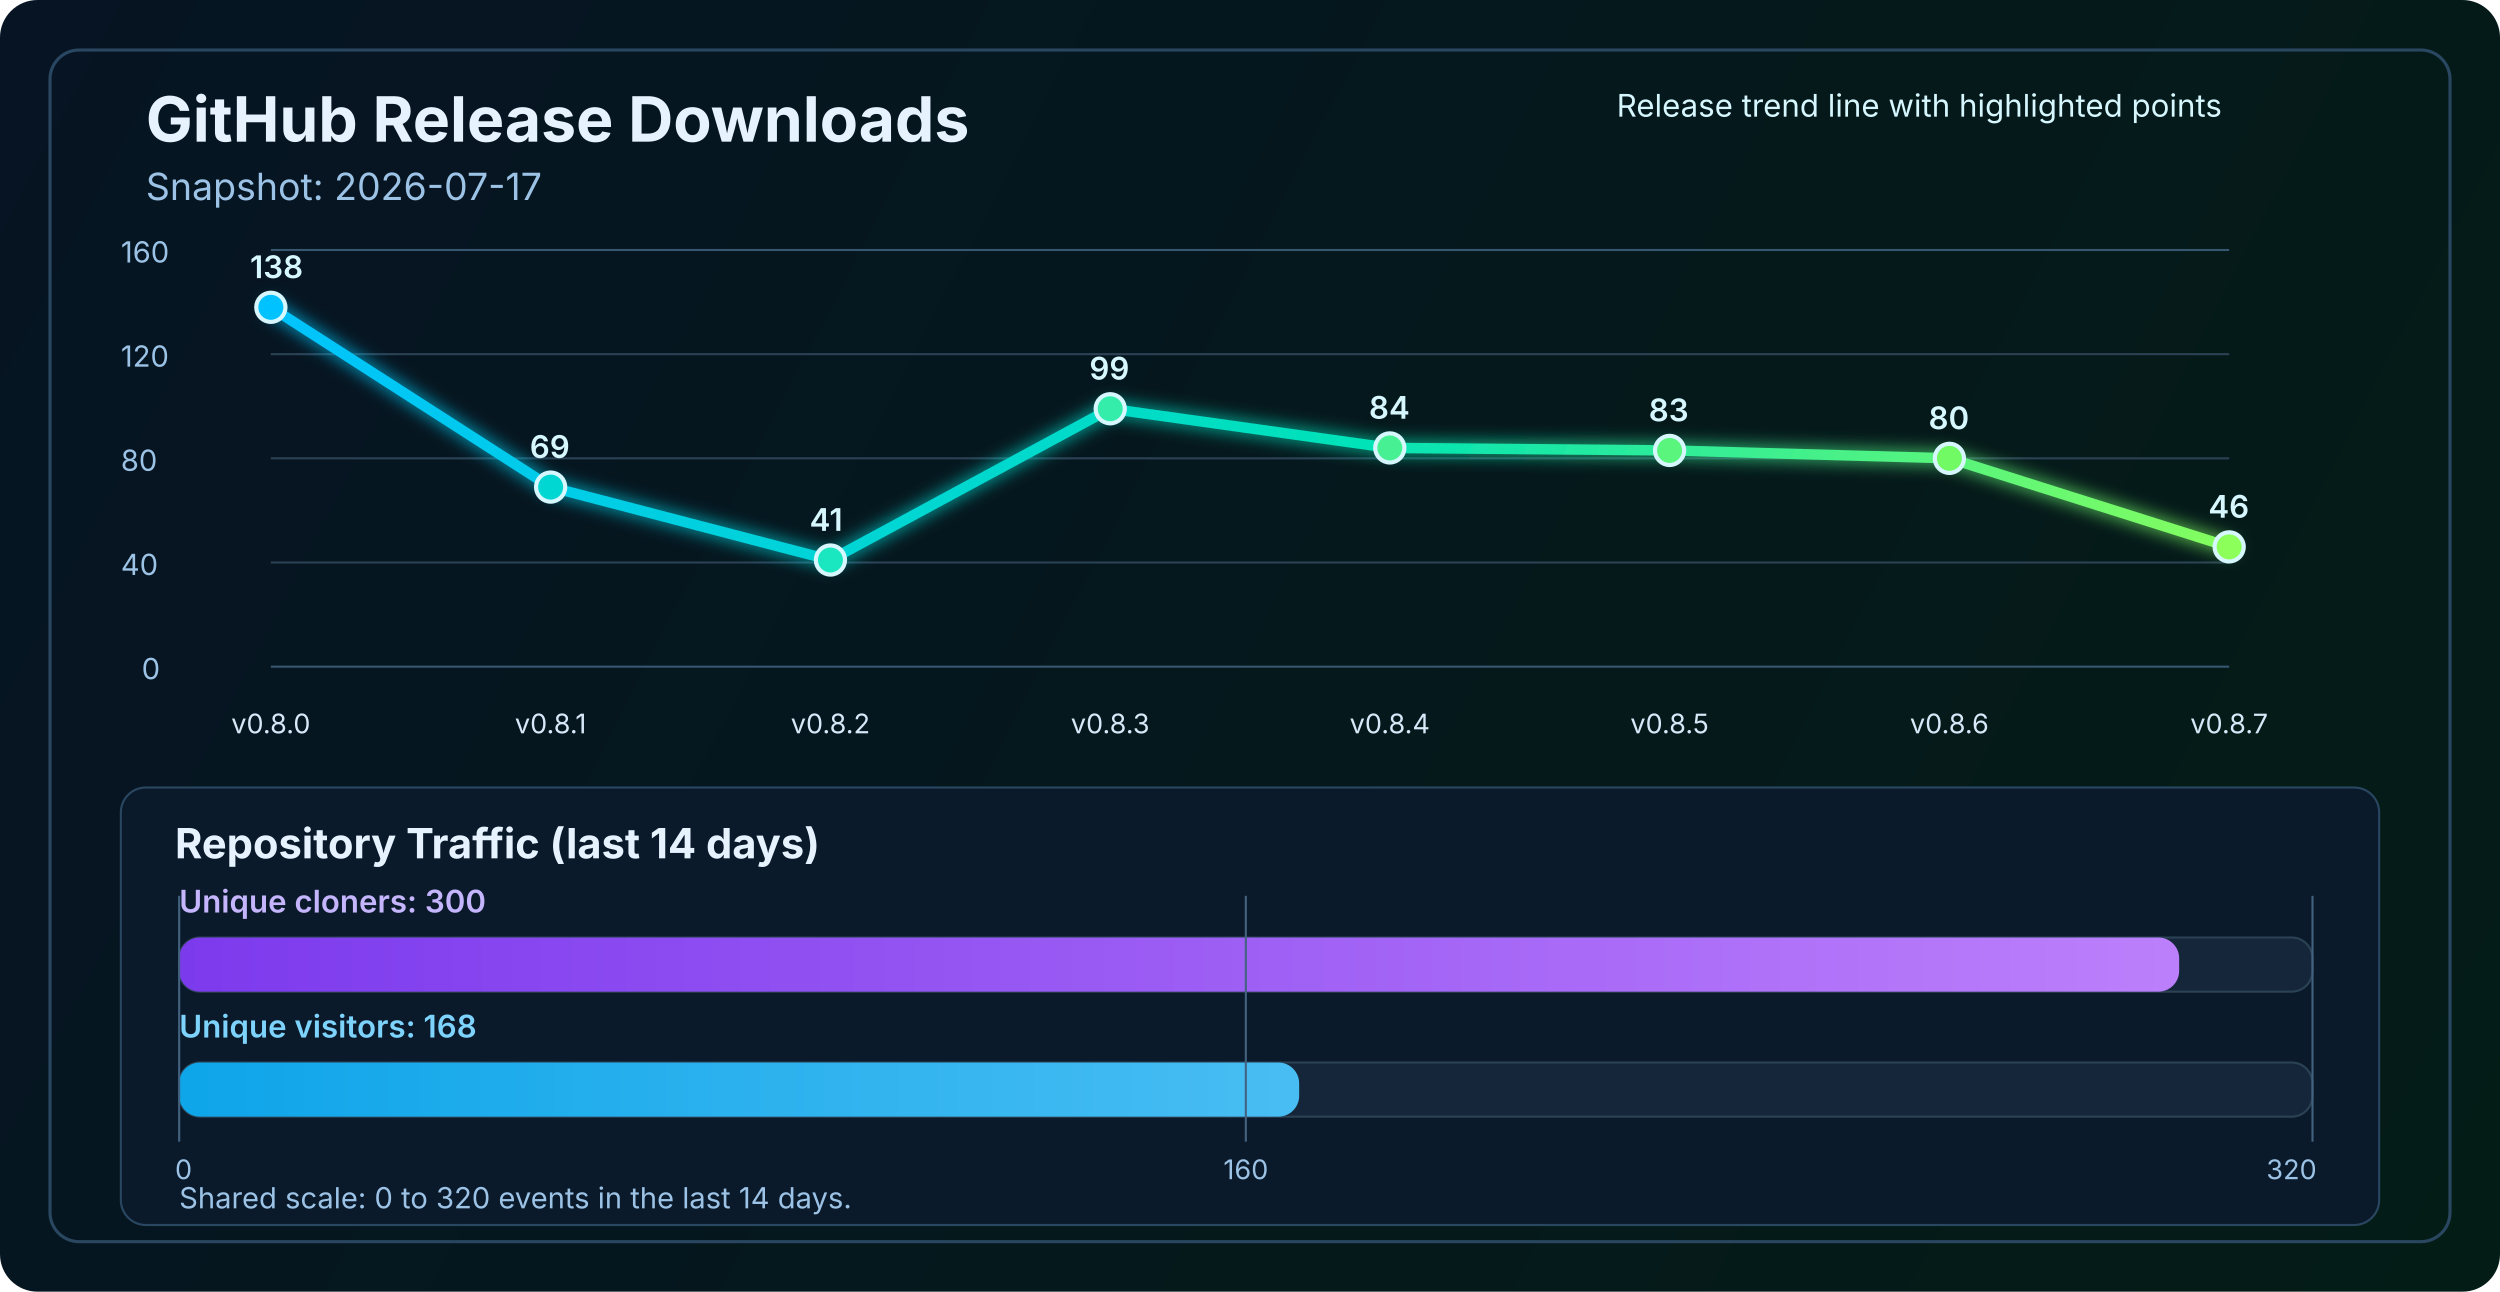
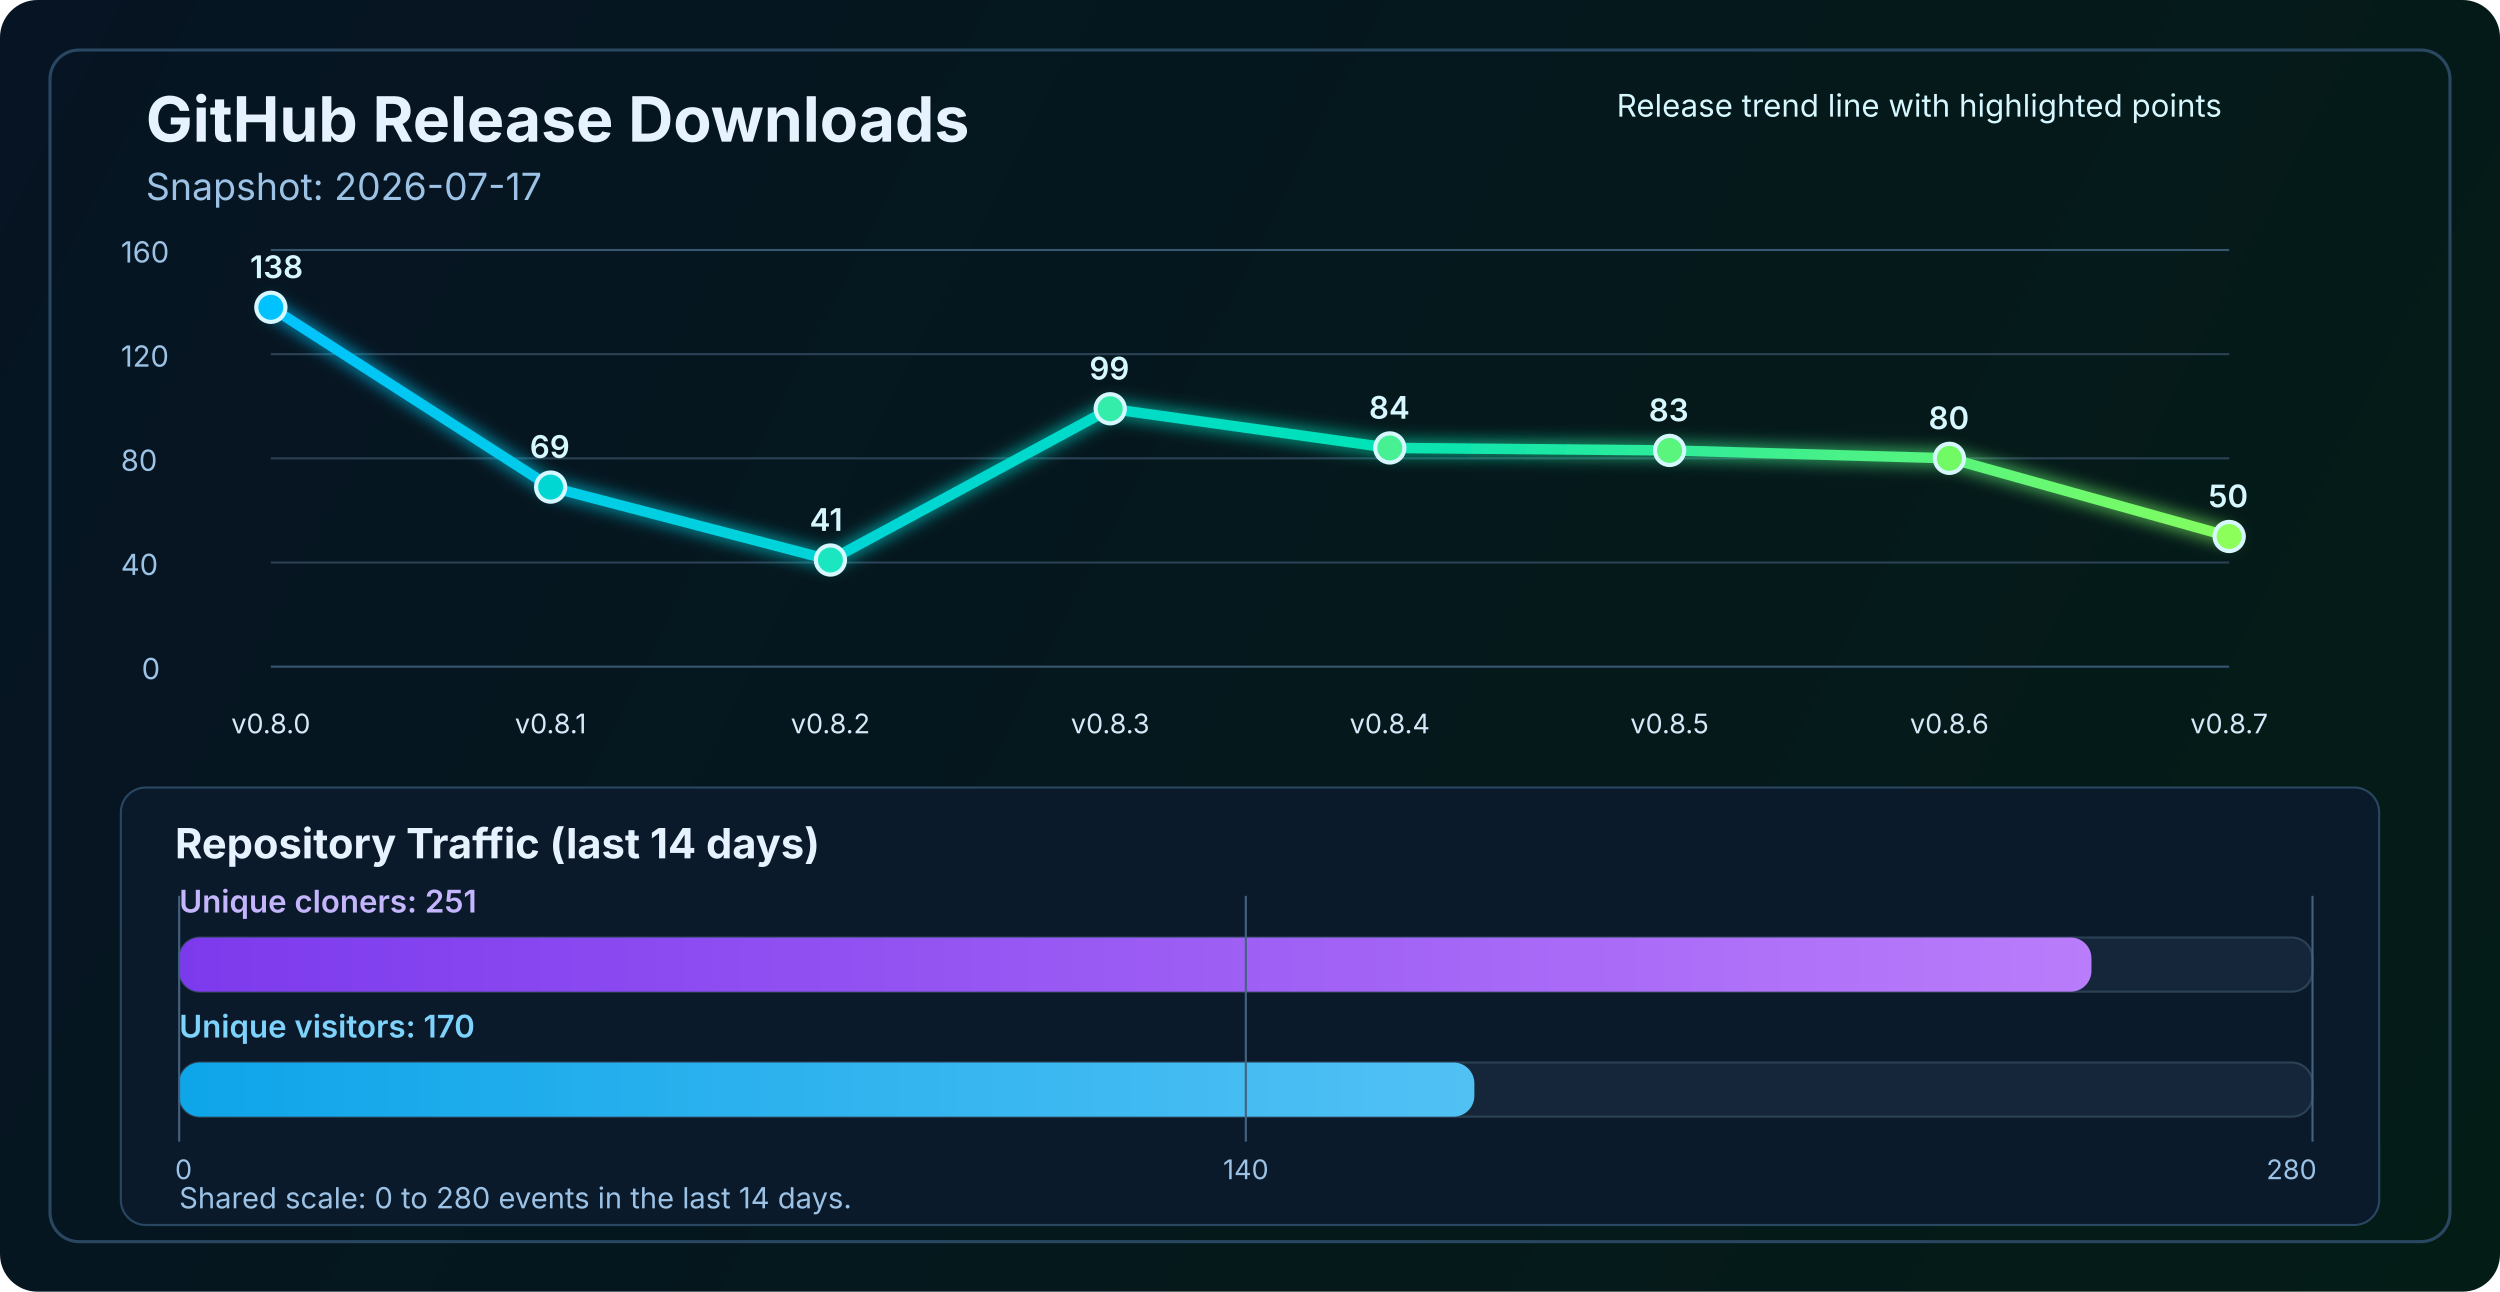
<svg xmlns="http://www.w3.org/2000/svg" width="1200" height="620" viewBox="0 0 1200 620" fill="none" role="img" aria-labelledby="title desc">
  <defs>
    <linearGradient id="bg" x1="0" y1="0" x2="1200" y2="620" gradientUnits="userSpaceOnUse">
      <stop stop-color="#061423" />
      <stop offset="1" stop-color="#041C16" />
    </linearGradient>
    <linearGradient id="line" x1="130" y1="86" x2="1070" y2="340" gradientUnits="userSpaceOnUse">
      <stop stop-color="#00C2FF" />
      <stop offset="0.55" stop-color="#00E2B8" />
      <stop offset="1" stop-color="#8CFF5A" />
    </linearGradient>
    <linearGradient id="cloneFill" x1="86" y1="450" x2="1110" y2="450" gradientUnits="userSpaceOnUse">
      <stop stop-color="#7C3AED" />
      <stop offset="1" stop-color="#C084FC" />
    </linearGradient>
    <linearGradient id="viewFill" x1="86" y1="482" x2="1110" y2="482" gradientUnits="userSpaceOnUse">
      <stop stop-color="#0EA5E9" />
      <stop offset="1" stop-color="#7DD3FC" />
    </linearGradient>
    <filter id="glow" x="-50%" y="-50%" width="200%" height="200%">
      <feGaussianBlur stdDeviation="4" result="blur" />
      <feMerge>
        <feMergeNode in="blur" />
        <feMergeNode in="SourceGraphic" />
      </feMerge>
    </filter>
  </defs>
  <rect width="1200" height="620" rx="18" fill="url(#bg)" />
  <rect x="24" y="24" width="1152" height="572" rx="14" stroke="#2A4762" stroke-width="1.5" />
  <text x="70" y="68" fill="#E6F3FF" font-size="30" font-family="SF Pro Display, -apple-system, BlinkMacSystemFont, Segoe UI, sans-serif" font-weight="700">GitHub Release Downloads</text>
  <text x="70" y="96" fill="#9CC3E6" font-size="18" font-family="SF Pro Text, -apple-system, BlinkMacSystemFont, Segoe UI, sans-serif">Snapshot: 2026-07-17</text>
  <line x1="130" y1="320.0" x2="1070" y2="320.0" stroke="#37566F" stroke-width="1" />
  <line x1="130" y1="270.0" x2="1070" y2="270.0" stroke="#2B4255" stroke-width="1" />
  <line x1="130" y1="220.0" x2="1070" y2="220.0" stroke="#2B4255" stroke-width="1" />
  <line x1="130" y1="170.0" x2="1070" y2="170.0" stroke="#2B4255" stroke-width="1" />
  <line x1="130" y1="120.0" x2="1070" y2="120.0" stroke="#37566F" stroke-width="1" />
  <text x="68" y="326.0" fill="#9CC3E6" font-size="14" font-family="SF Pro Text, -apple-system, BlinkMacSystemFont, Segoe UI, sans-serif">0</text>
  <text x="58" y="276.0" fill="#9CC3E6" font-size="14" font-family="SF Pro Text, -apple-system, BlinkMacSystemFont, Segoe UI, sans-serif">40</text>
  <text x="58" y="226.0" fill="#9CC3E6" font-size="14" font-family="SF Pro Text, -apple-system, BlinkMacSystemFont, Segoe UI, sans-serif">80</text>
  <text x="58" y="176.0" fill="#9CC3E6" font-size="14" font-family="SF Pro Text, -apple-system, BlinkMacSystemFont, Segoe UI, sans-serif">120</text>
  <text x="58" y="126.0" fill="#9CC3E6" font-size="14" font-family="SF Pro Text, -apple-system, BlinkMacSystemFont, Segoe UI, sans-serif">160</text>
-   <polyline points="130.0,147.5 264.3,233.8 398.6,268.8 532.9,196.2 667.1,215.0 801.4,216.2 935.7,220.0 1070.0,262.5" fill="none" stroke="url(#line)" stroke-width="5" stroke-linecap="round" stroke-linejoin="round" filter="url(#glow)" />
+   <polyline points="130.0,147.5 264.3,233.8 398.6,268.8 532.9,196.2 667.1,215.0 801.4,216.2 935.7,220.0 1070.0,257.5" fill="none" stroke="url(#line)" stroke-width="5" stroke-linecap="round" stroke-linejoin="round" filter="url(#glow)" />
  <circle cx="130.0" cy="147.5" r="7" fill="#00C2FF" stroke="#D7F7FF" stroke-width="2" />
  <circle cx="264.3" cy="233.8" r="7" fill="#00D7D2" stroke="#D7F7FF" stroke-width="2" />
  <circle cx="398.6" cy="268.8" r="7" fill="#1AE7C0" stroke="#D7F7FF" stroke-width="2" />
  <circle cx="532.9" cy="196.2" r="7" fill="#34EDAA" stroke="#D7F7FF" stroke-width="2" />
  <circle cx="667.1" cy="215.0" r="7" fill="#47F193" stroke="#D7F7FF" stroke-width="2" />
  <circle cx="801.4" cy="216.2" r="7" fill="#5AF57D" stroke="#D7F7FF" stroke-width="2" />
  <circle cx="935.7" cy="220.0" r="7" fill="#72FA64" stroke="#D7F7FF" stroke-width="2" />
-   <circle cx="1070.0" cy="262.5" r="7" fill="#8CFF5A" stroke="#D7F7FF" stroke-width="2" />
+   <circle cx="1070.0" cy="257.5" r="7" fill="#8CFF5A" stroke="#D7F7FF" stroke-width="2" />
  <text x="130.0" y="352" text-anchor="middle" fill="#D7E8F8" font-size="13" font-family="SF Pro Text, -apple-system, BlinkMacSystemFont, Segoe UI, sans-serif">v0.8.0</text>
  <text x="264.3" y="352" text-anchor="middle" fill="#D7E8F8" font-size="13" font-family="SF Pro Text, -apple-system, BlinkMacSystemFont, Segoe UI, sans-serif">v0.8.1</text>
  <text x="398.6" y="352" text-anchor="middle" fill="#D7E8F8" font-size="13" font-family="SF Pro Text, -apple-system, BlinkMacSystemFont, Segoe UI, sans-serif">v0.8.2</text>
  <text x="532.9" y="352" text-anchor="middle" fill="#D7E8F8" font-size="13" font-family="SF Pro Text, -apple-system, BlinkMacSystemFont, Segoe UI, sans-serif">v0.8.3</text>
  <text x="667.1" y="352" text-anchor="middle" fill="#D7E8F8" font-size="13" font-family="SF Pro Text, -apple-system, BlinkMacSystemFont, Segoe UI, sans-serif">v0.8.4</text>
  <text x="801.4" y="352" text-anchor="middle" fill="#D7E8F8" font-size="13" font-family="SF Pro Text, -apple-system, BlinkMacSystemFont, Segoe UI, sans-serif">v0.8.5</text>
  <text x="935.7" y="352" text-anchor="middle" fill="#D7E8F8" font-size="13" font-family="SF Pro Text, -apple-system, BlinkMacSystemFont, Segoe UI, sans-serif">v0.8.6</text>
  <text x="1070.0" y="352" text-anchor="middle" fill="#D7E8F8" font-size="13" font-family="SF Pro Text, -apple-system, BlinkMacSystemFont, Segoe UI, sans-serif">v0.8.7</text>
  <text x="120.0" y="133.5" fill="#D7F7FF" font-size="15" font-family="SF Pro Text, -apple-system, BlinkMacSystemFont, Segoe UI, sans-serif" font-weight="600">138</text>
  <text x="254.3" y="219.8" fill="#D7F7FF" font-size="15" font-family="SF Pro Text, -apple-system, BlinkMacSystemFont, Segoe UI, sans-serif" font-weight="600">69</text>
  <text x="388.6" y="254.8" fill="#D7F7FF" font-size="15" font-family="SF Pro Text, -apple-system, BlinkMacSystemFont, Segoe UI, sans-serif" font-weight="600">41</text>
  <text x="522.9" y="182.2" fill="#D7F7FF" font-size="15" font-family="SF Pro Text, -apple-system, BlinkMacSystemFont, Segoe UI, sans-serif" font-weight="600">99</text>
  <text x="657.1" y="201.0" fill="#D7F7FF" font-size="15" font-family="SF Pro Text, -apple-system, BlinkMacSystemFont, Segoe UI, sans-serif" font-weight="600">84</text>
  <text x="791.4" y="202.2" fill="#D7F7FF" font-size="15" font-family="SF Pro Text, -apple-system, BlinkMacSystemFont, Segoe UI, sans-serif" font-weight="600">83</text>
  <text x="925.7" y="206.0" fill="#D7F7FF" font-size="15" font-family="SF Pro Text, -apple-system, BlinkMacSystemFont, Segoe UI, sans-serif" font-weight="600">80</text>
-   <text x="1060.0" y="248.5" fill="#D7F7FF" font-size="15" font-family="SF Pro Text, -apple-system, BlinkMacSystemFont, Segoe UI, sans-serif" font-weight="600">46</text>
+   <text x="1060.0" y="243.5" fill="#D7F7FF" font-size="15" font-family="SF Pro Text, -apple-system, BlinkMacSystemFont, Segoe UI, sans-serif" font-weight="600">50</text>
  <text x="776" y="56" fill="#D7F7FF" font-size="15" font-family="SF Pro Text, -apple-system, BlinkMacSystemFont, Segoe UI, sans-serif">Release trend line with highlighted points</text>
  <rect x="58" y="378" width="1084" height="210" rx="12" fill="#0A1A2B" stroke="#2A4762" stroke-width="1" />
  <text x="84" y="412" fill="#E6F3FF" font-size="20" font-family="SF Pro Text, -apple-system, BlinkMacSystemFont, Segoe UI, sans-serif" font-weight="700">Repository Traffic (last 14 days)</text>
-   <text x="86" y="438" fill="#C4B5FD" font-size="15" font-family="SF Pro Text, -apple-system, BlinkMacSystemFont, Segoe UI, sans-serif" font-weight="600">Unique cloners: 300</text>
+   <text x="86" y="438" fill="#C4B5FD" font-size="15" font-family="SF Pro Text, -apple-system, BlinkMacSystemFont, Segoe UI, sans-serif" font-weight="600">Unique cloners: 251</text>
  <rect x="86" y="450" width="1024" height="26" rx="10" fill="#15263A" stroke="#2B4255" stroke-width="1" />
-   <rect x="86" y="450" width="960.0" height="26" rx="10" fill="url(#cloneFill)" />
-   <text x="86" y="498" fill="#7DD3FC" font-size="15" font-family="SF Pro Text, -apple-system, BlinkMacSystemFont, Segoe UI, sans-serif" font-weight="600">Unique visitors: 168</text>
+   <rect x="86" y="450" width="917.9" height="26" rx="10" fill="url(#cloneFill)" />
+   <text x="86" y="498" fill="#7DD3FC" font-size="15" font-family="SF Pro Text, -apple-system, BlinkMacSystemFont, Segoe UI, sans-serif" font-weight="600">Unique visitors: 170</text>
  <rect x="86" y="510" width="1024" height="26" rx="10" fill="#15263A" stroke="#2B4255" stroke-width="1" />
-   <rect x="86" y="510" width="537.6" height="26" rx="10" fill="url(#viewFill)" />
+   <rect x="86" y="510" width="621.7" height="26" rx="10" fill="url(#viewFill)" />
  <line x1="86" y1="430" x2="86" y2="548" stroke="#436280" stroke-width="1" />
  <line x1="598.0" y1="430" x2="598.0" y2="548" stroke="#436280" stroke-width="1" />
  <line x1="1110" y1="430" x2="1110" y2="548" stroke="#436280" stroke-width="1" />
  <text x="84" y="566" text-anchor="start" fill="#9CC3E6" font-size="13" font-family="SF Pro Text, -apple-system, BlinkMacSystemFont, Segoe UI, sans-serif">0</text>
-   <text x="598.0" y="566" text-anchor="middle" fill="#9CC3E6" font-size="13" font-family="SF Pro Text, -apple-system, BlinkMacSystemFont, Segoe UI, sans-serif">160</text>
-   <text x="1112" y="566" text-anchor="end" fill="#9CC3E6" font-size="13" font-family="SF Pro Text, -apple-system, BlinkMacSystemFont, Segoe UI, sans-serif">320</text>
-   <text x="86" y="580" fill="#9CC3E6" font-size="14" font-family="SF Pro Text, -apple-system, BlinkMacSystemFont, Segoe UI, sans-serif">Shared scale: 0 to 320 events in the last 14 days.</text>
+   <text x="598.0" y="566" text-anchor="middle" fill="#9CC3E6" font-size="13" font-family="SF Pro Text, -apple-system, BlinkMacSystemFont, Segoe UI, sans-serif">140</text>
+   <text x="1112" y="566" text-anchor="end" fill="#9CC3E6" font-size="13" font-family="SF Pro Text, -apple-system, BlinkMacSystemFont, Segoe UI, sans-serif">280</text>
+   <text x="86" y="580" fill="#9CC3E6" font-size="14" font-family="SF Pro Text, -apple-system, BlinkMacSystemFont, Segoe UI, sans-serif">Shared scale: 0 to 280 events in the last 14 days.</text>
</svg>
